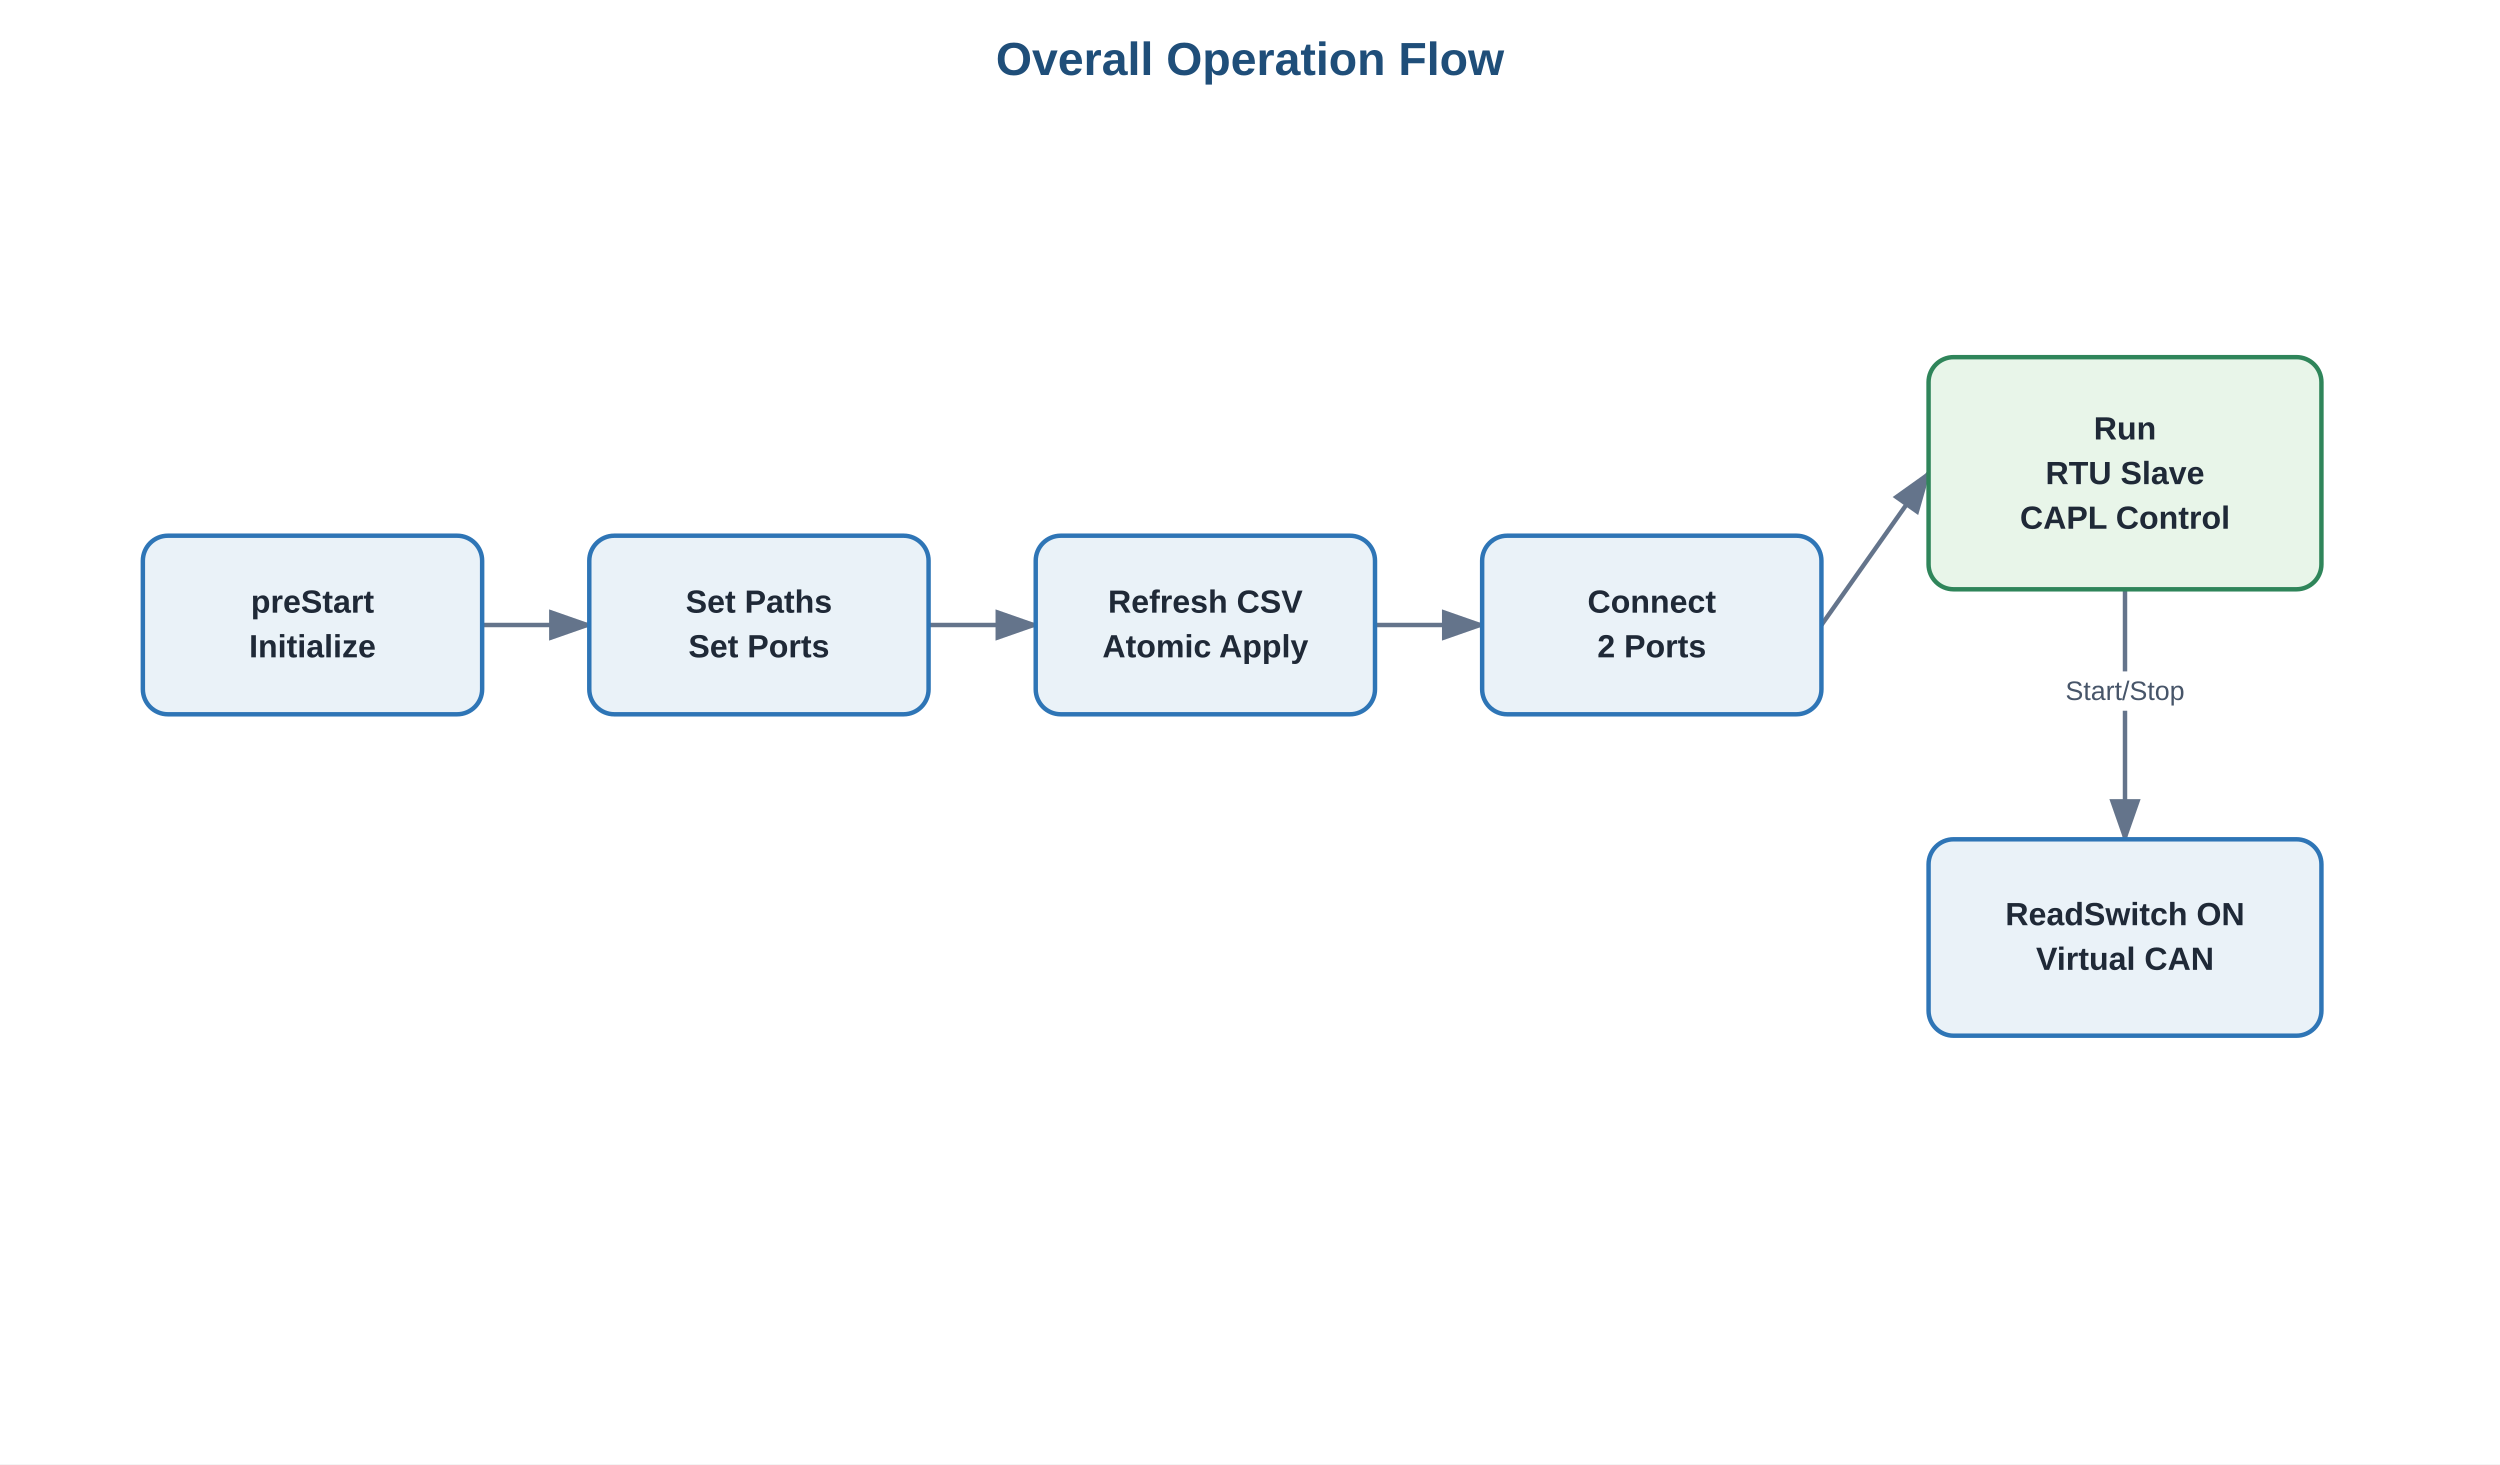
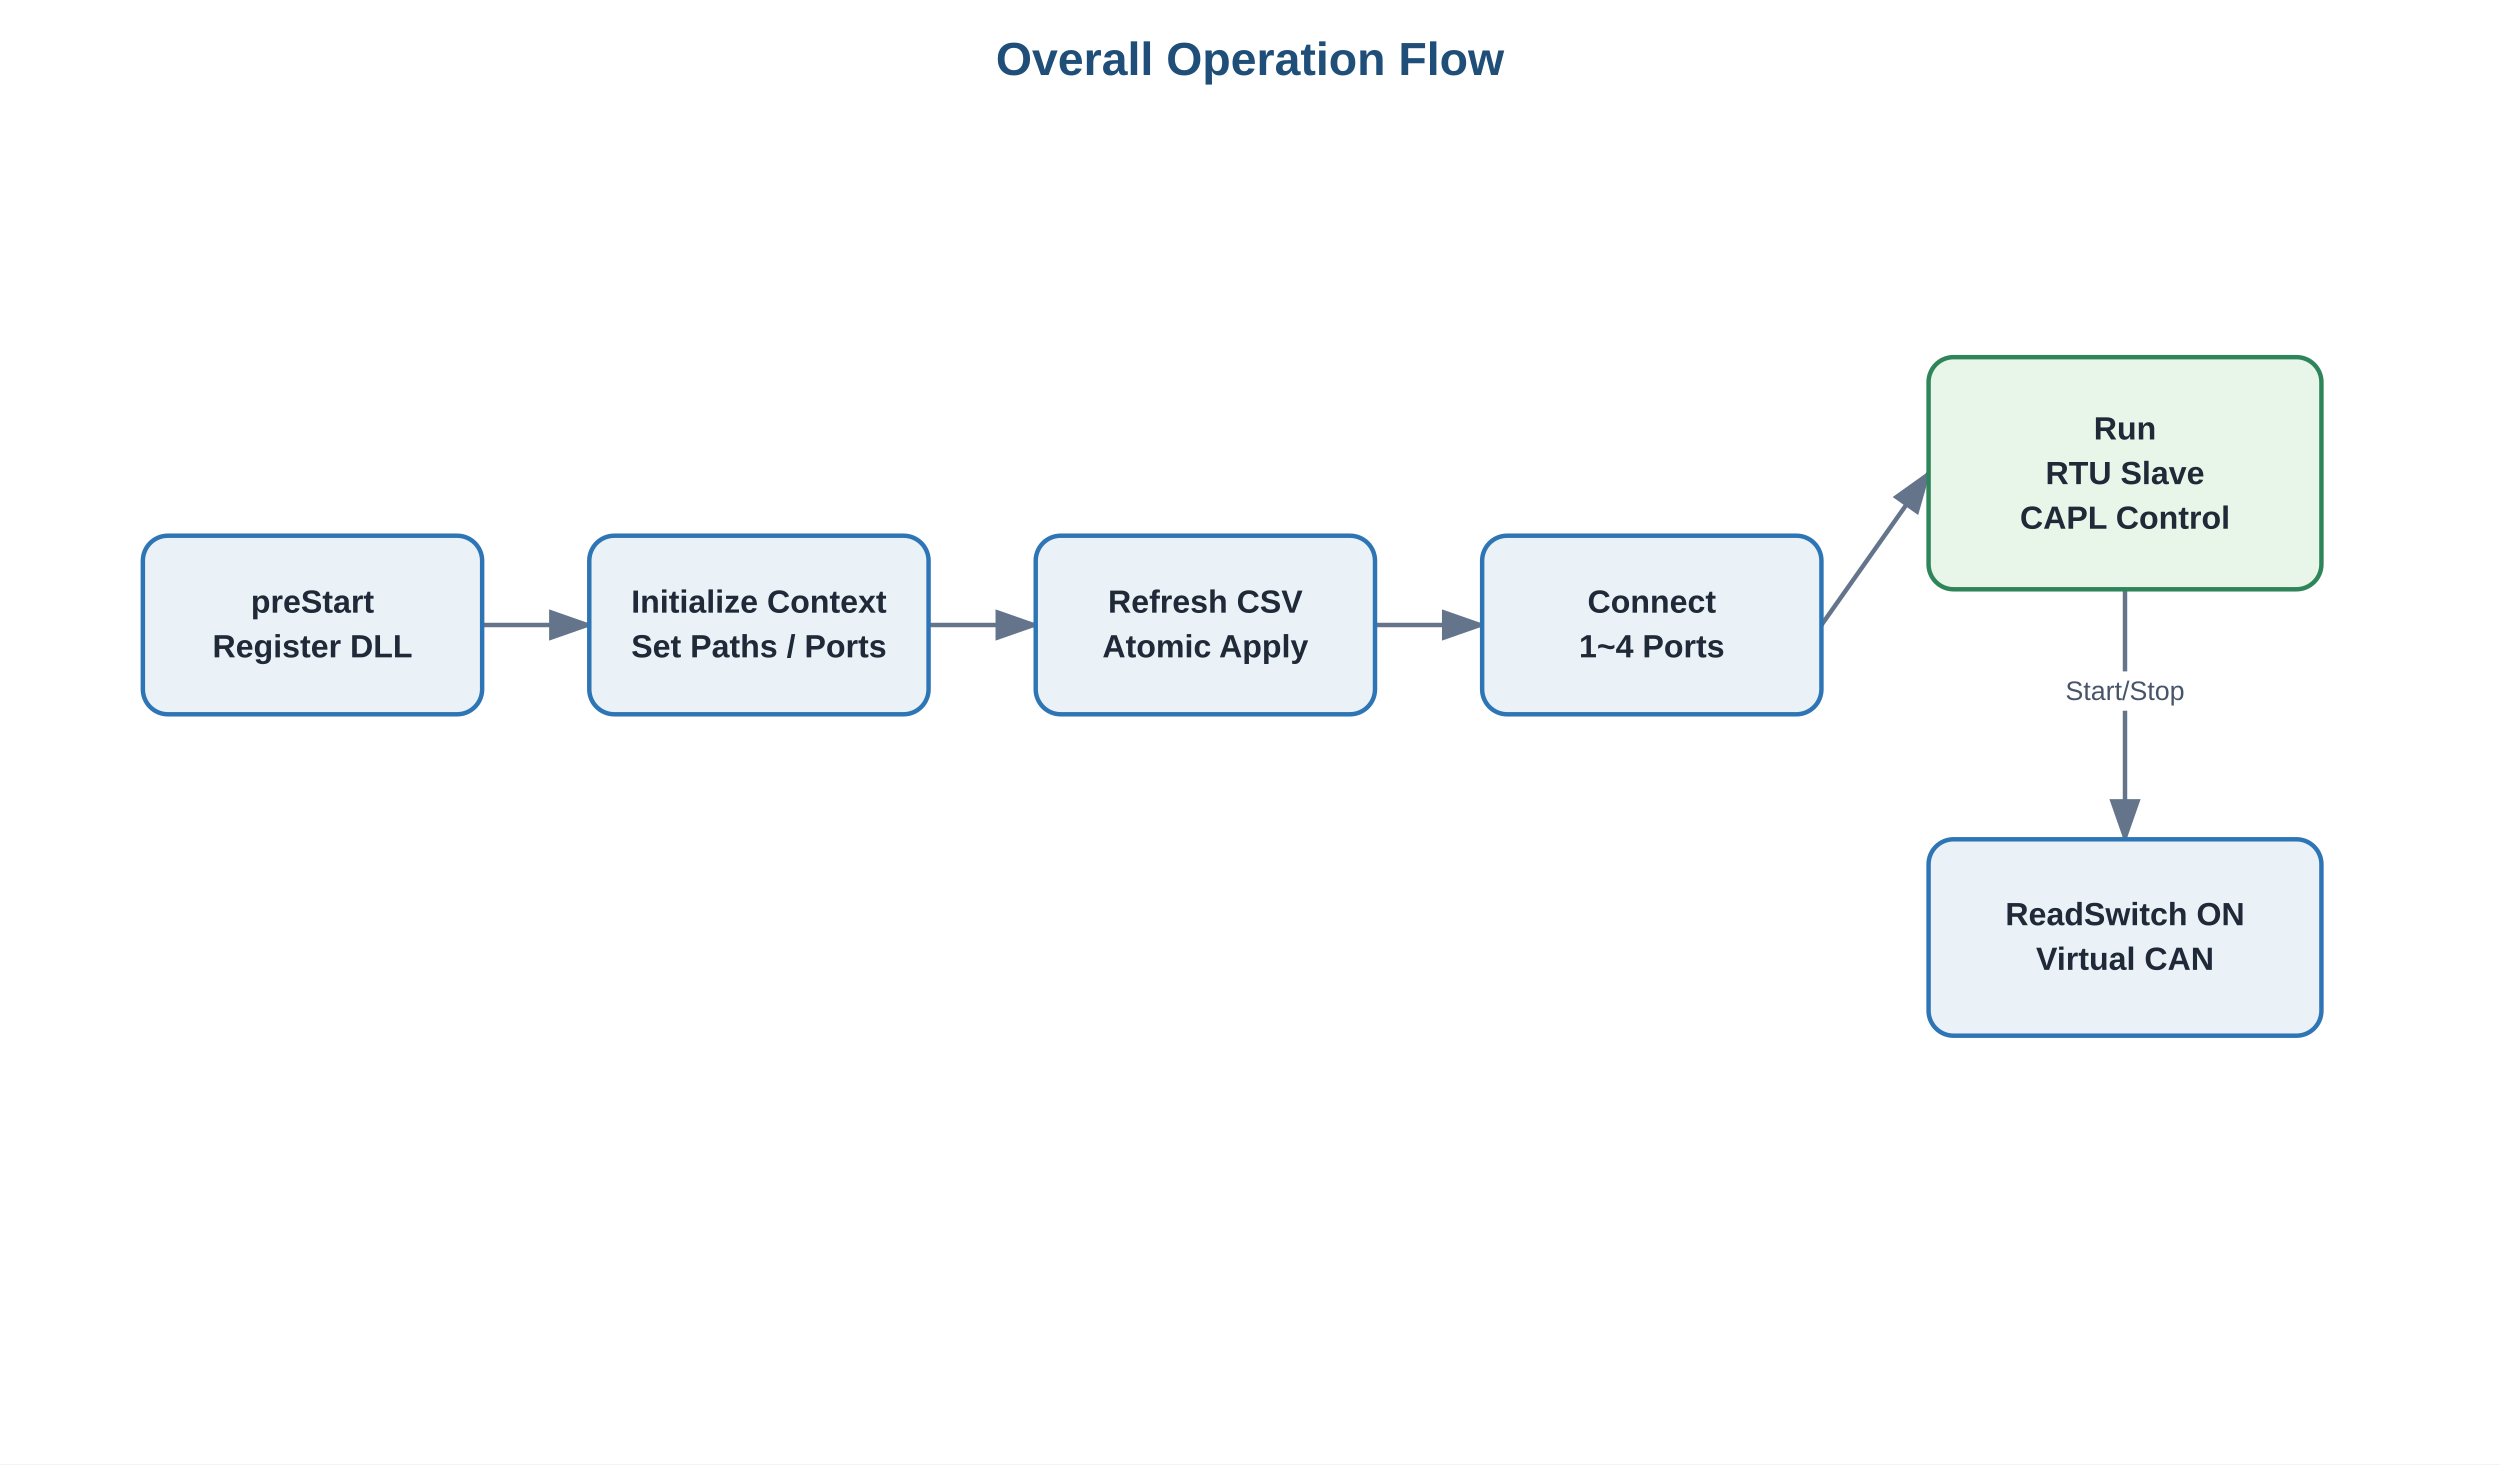
<svg xmlns="http://www.w3.org/2000/svg" width="1400" height="820" viewBox="0 0 1400 820">
  <defs>
    <marker id="arrow" markerWidth="10" markerHeight="7" refX="9" refY="3.5" orient="auto">
      <polygon points="0 0, 10 3.5, 0 7" fill="#64748B" />
    </marker>
  </defs>
  <rect width="1400" height="820" fill="#FFFFFF" />
  <text x="700.0" y="42" text-anchor="middle" font-family="Arial" font-size="26" font-weight="700" fill="#1F4E79">Overall Operation Flow</text>
  <line x1="270" y1="350.0" x2="330" y2="350.0" stroke="#64748B" stroke-width="2.5" marker-end="url(#arrow)" />
  <line x1="520" y1="350.0" x2="580" y2="350.0" stroke="#64748B" stroke-width="2.5" marker-end="url(#arrow)" />
  <line x1="770" y1="350.0" x2="830" y2="350.0" stroke="#64748B" stroke-width="2.5" marker-end="url(#arrow)" />
  <line x1="1020" y1="350.0" x2="1080" y2="265.0" stroke="#64748B" stroke-width="2.5" marker-end="url(#arrow)" />
  <line x1="1190.0" y1="330" x2="1190.0" y2="470" stroke="#64748B" stroke-width="2.5" marker-end="url(#arrow)" />
  <rect x="1120.0" y="376.0" width="140" height="22" rx="5" fill="#FFFFFF" />
  <text x="1190.0" y="392.0" text-anchor="middle" font-family="Arial" font-size="15" fill="#475569">Start/Stop</text>
  <rect x="80" y="300" width="190" height="100" rx="14" fill="#EAF2F8" stroke="#2E75B6" stroke-width="2.5" />
  <text x="175.0" y="338.0" text-anchor="middle" dominant-baseline="middle" font-family="Arial" font-size="18" font-weight="600" fill="#1F2937">preStart</text>
-   <text x="175.0" y="363.0" text-anchor="middle" dominant-baseline="middle" font-family="Arial" font-size="18" font-weight="600" fill="#1F2937">Initialize</text>
+   <text x="175.0" y="363.0" text-anchor="middle" dominant-baseline="middle" font-family="Arial" font-size="18" font-weight="600" fill="#1F2937">Register DLL</text>
  <rect x="330" y="300" width="190" height="100" rx="14" fill="#EAF2F8" stroke="#2E75B6" stroke-width="2.5" />
-   <text x="425.0" y="338.0" text-anchor="middle" dominant-baseline="middle" font-family="Arial" font-size="18" font-weight="600" fill="#1F2937">Set Paths</text>
-   <text x="425.0" y="363.0" text-anchor="middle" dominant-baseline="middle" font-family="Arial" font-size="18" font-weight="600" fill="#1F2937">Set Ports</text>
+   <text x="425.0" y="338.0" text-anchor="middle" dominant-baseline="middle" font-family="Arial" font-size="18" font-weight="600" fill="#1F2937">Initialize Context</text>
+   <text x="425.0" y="363.0" text-anchor="middle" dominant-baseline="middle" font-family="Arial" font-size="18" font-weight="600" fill="#1F2937">Set Paths / Ports</text>
  <rect x="580" y="300" width="190" height="100" rx="14" fill="#EAF2F8" stroke="#2E75B6" stroke-width="2.5" />
  <text x="675.0" y="338.0" text-anchor="middle" dominant-baseline="middle" font-family="Arial" font-size="18" font-weight="600" fill="#1F2937">Refresh CSV</text>
  <text x="675.0" y="363.0" text-anchor="middle" dominant-baseline="middle" font-family="Arial" font-size="18" font-weight="600" fill="#1F2937">Atomic Apply</text>
  <rect x="830" y="300" width="190" height="100" rx="14" fill="#EAF2F8" stroke="#2E75B6" stroke-width="2.5" />
  <text x="925.0" y="338.0" text-anchor="middle" dominant-baseline="middle" font-family="Arial" font-size="18" font-weight="600" fill="#1F2937">Connect</text>
-   <text x="925.0" y="363.0" text-anchor="middle" dominant-baseline="middle" font-family="Arial" font-size="18" font-weight="600" fill="#1F2937">2 Ports</text>
+   <text x="925.0" y="363.0" text-anchor="middle" dominant-baseline="middle" font-family="Arial" font-size="18" font-weight="600" fill="#1F2937">1~4 Ports</text>
  <rect x="1080" y="200" width="220" height="130" rx="14" fill="#E8F5E9" stroke="#2F855A" stroke-width="2.5" />
  <text x="1190.0" y="241.0" text-anchor="middle" dominant-baseline="middle" font-family="Arial" font-size="18" font-weight="600" fill="#1F2937">Run</text>
  <text x="1190.0" y="266.0" text-anchor="middle" dominant-baseline="middle" font-family="Arial" font-size="18" font-weight="600" fill="#1F2937">RTU Slave</text>
  <text x="1190.0" y="291.0" text-anchor="middle" dominant-baseline="middle" font-family="Arial" font-size="18" font-weight="600" fill="#1F2937">CAPL Control</text>
  <rect x="1080" y="470" width="220" height="110" rx="14" fill="#EAF2F8" stroke="#2E75B6" stroke-width="2.5" />
  <text x="1190.0" y="513.0" text-anchor="middle" dominant-baseline="middle" font-family="Arial" font-size="18" font-weight="600" fill="#1F2937">ReadSwitch ON</text>
  <text x="1190.0" y="538.0" text-anchor="middle" dominant-baseline="middle" font-family="Arial" font-size="18" font-weight="600" fill="#1F2937">Virtual CAN</text>
</svg>
